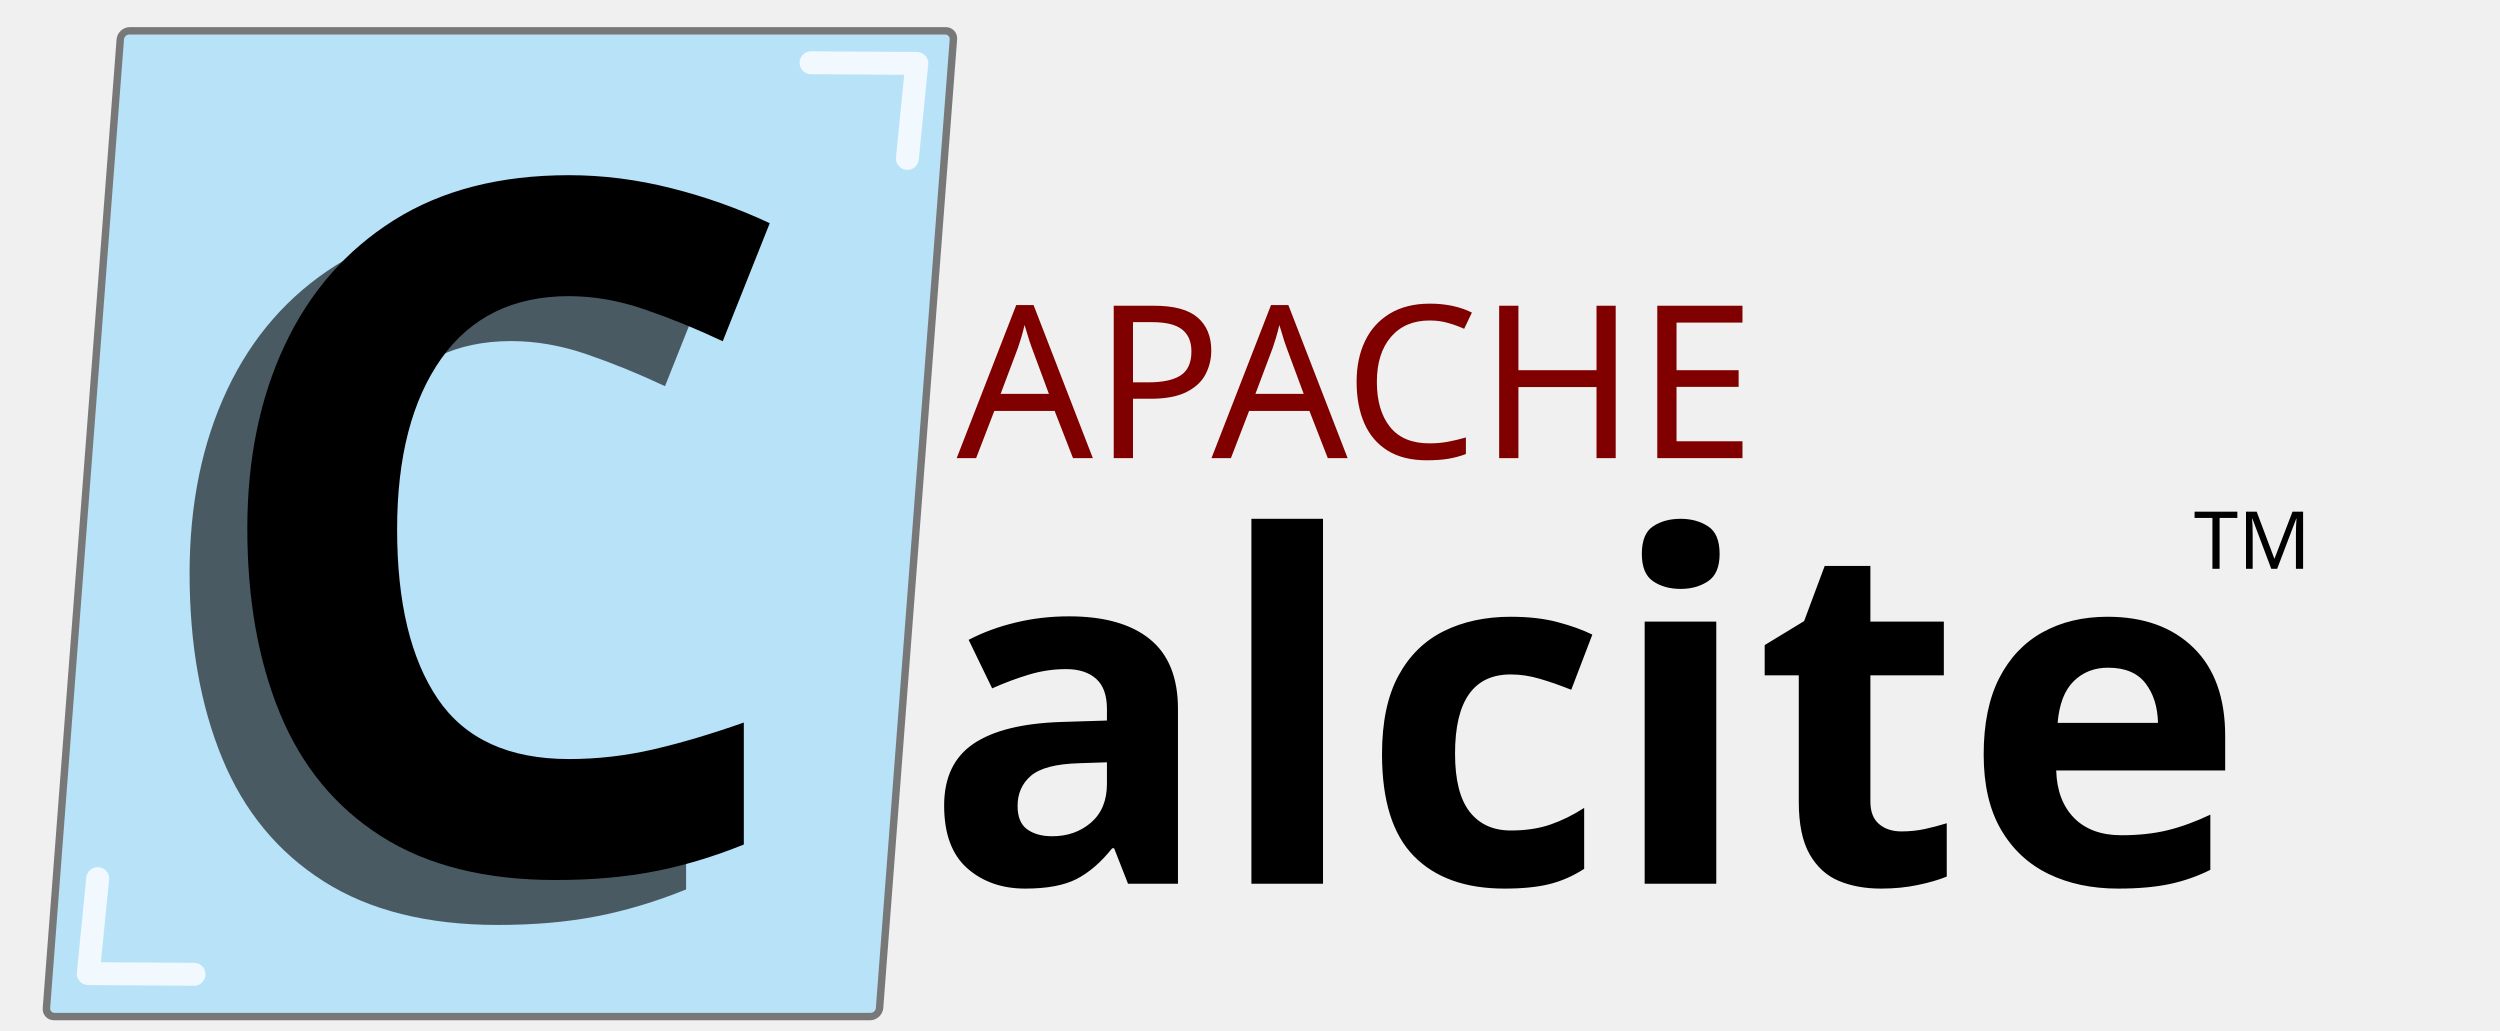
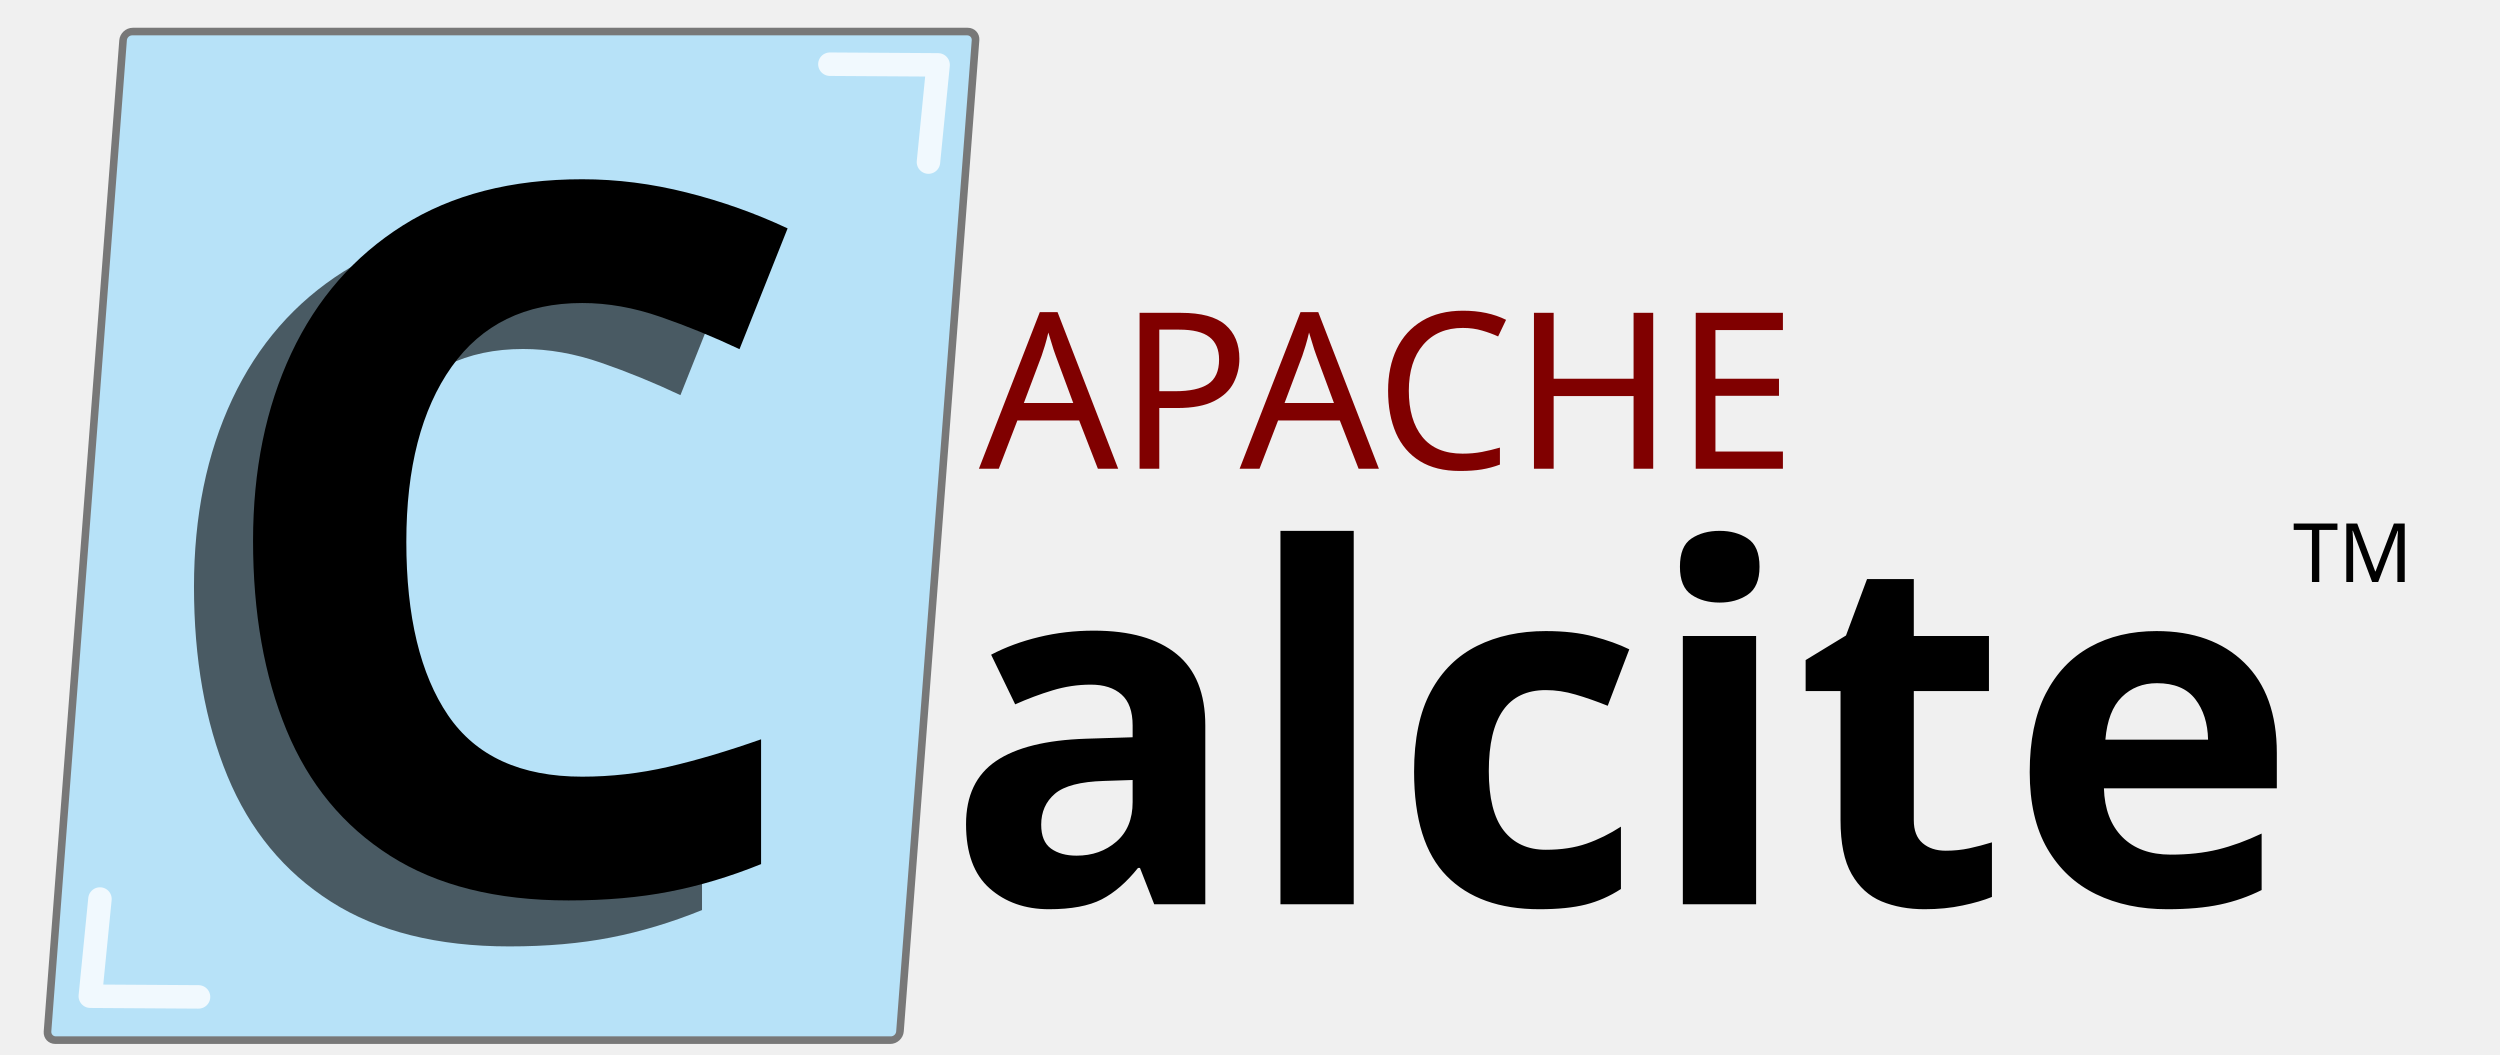
- <svg xmlns="http://www.w3.org/2000/svg" xmlns:ns1="http://www.openswatchbook.org/uri/2009/osb" width="132.246mm" height="54.535mm" viewBox="0 0 468.587 193.235" id="svg2" version="1.1">
+ <svg xmlns="http://www.w3.org/2000/svg" xmlns:ns1="http://www.openswatchbook.org/uri/2009/osb" width="129.246mm" height="54.535mm" viewBox="0 0 457.958 193.235" id="svg2" version="1.1">
  <defs id="defs4">
    <linearGradient id="linearGradient6609" ns1:paint="solid">
      <stop style="stop-color:#000000;stop-opacity:1;" offset="0" id="stop6611" />
    </linearGradient>
    <linearGradient id="linearGradient6597" ns1:paint="solid">
      <stop style="stop-color:#47d000;stop-opacity:1;" offset="0" id="stop6599" />
    </linearGradient>
    <marker orient="auto" refY="0" refX="0" id="Arrow2Lstart" style="overflow:visible">
      <path id="path4466" style="fill-rule:evenodd;stroke-width:0.625;stroke-linejoin:round" d="M 8.719,4.034 -2.207,0.016 8.719,-4.002 c -1.745,2.372 -1.735,5.617 -6e-7,8.035 z" transform="matrix(1.1,0,0,1.1,1.1,0)" />
    </marker>
    <marker orient="auto" refY="0" refX="0" id="Arrow1Lstart" style="overflow:visible">
-       <path id="path4448" d="M 0,0 5,-5 -12.5,0 5,5 0,0 Z" style="fill-rule:evenodd;stroke:#000000;stroke-width:1pt" transform="matrix(0.8,0,0,0.8,10,0)" />
+       <path id="path4448" d="M 0,0 5,-5 -12.5,0 5,5 Z" style="fill-rule:evenodd;stroke:#000000;stroke-width:1pt" transform="matrix(0.8,0,0,0.8,10,0)" />
    </marker>
    <linearGradient id="linearGradient5096" ns1:paint="solid">
      <stop style="stop-color:#0082ff;stop-opacity:1;" offset="0" id="stop5098" />
    </linearGradient>
  </defs>
  <g id="layer2" style="display:inline" transform="translate(-121.2046,-70.62417)">
    <rect style="opacity:0.5;fill:#7dd3ff;fill-opacity:1;fill-rule:evenodd;stroke:#000000;stroke-width:1.393;stroke-linecap:round;stroke-linejoin:round;stroke-miterlimit:4;stroke-dasharray:none;stroke-opacity:1" id="rect6684" width="156.157" height="185.295" x="-305.852" y="76.627" ry="1.599" transform="matrix(-1,0,-0.07601222,0.9971069,0,0)" />
    <path style="opacity:0.8;fill:none;fill-opacity:1;fill-rule:evenodd;stroke:#ffffff;stroke-width:4.3;stroke-linecap:round;stroke-linejoin:round;stroke-miterlimit:4;stroke-dasharray:none;stroke-opacity:1" d="m 273.226,82.384 19.824,0.126 -1.768,17.804" id="path4165" />
    <path style="display:inline;opacity:0.8;fill:none;fill-opacity:1;fill-rule:evenodd;stroke:#ffffff;stroke-width:4.3;stroke-linecap:round;stroke-linejoin:round;stroke-miterlimit:4;stroke-dasharray:none;stroke-opacity:1" d="m 157.57,253.241 -19.824,-0.126 1.768,-17.804" id="path4165-3" />
  </g>
  <g id="layer1" style="display:inline" transform="translate(-121.2046,-70.62417)">
-     <text xml:space="preserve" style="font-style:normal;font-variant:normal;font-weight:bold;font-stretch:normal;font-size:80px;line-height:125%;font-family:sans-serif;-inkscape-font-specification:'sans-serif Bold';letter-spacing:0px;word-spacing:0px;fill:#000000;fill-opacity:1;stroke:none;stroke-width:1px;stroke-linecap:butt;stroke-linejoin:miter;stroke-opacity:1" x="294.387" y="236.271" id="text6640">
-       <tspan id="tspan6642" x="294.387" y="236.271" style="font-size:90px;-inkscape-font-specification:'Sans Bold';font-family:Sans;font-weight:bold;font-style:normal;font-stretch:normal;font-variant:normal">alcite</tspan>
+     <text xml:space="preserve" style="font-style:normal;font-variant:normal;font-weight:bold;font-stretch:normal;line-height:0%;font-family:sans-serif;-inkscape-font-specification:'sans-serif Bold';letter-spacing:0px;word-spacing:0px;fill:#000000;fill-opacity:1;stroke:none;stroke-width:1px;stroke-linecap:butt;stroke-linejoin:miter;stroke-opacity:1" x="294.387" y="236.271" id="text6640">
+       <tspan id="tspan6642" x="294.387" y="236.271" style="font-style:normal;font-variant:normal;font-weight:bold;font-stretch:normal;font-size:90px;line-height:1.25;font-family:sans-serif;-inkscape-font-specification:'Sans Bold'">alcite</tspan>
    </text>
-     <text xml:space="preserve" style="font-style:normal;font-weight:bold;font-size:40px;line-height:125%;font-family:Sans;letter-spacing:0px;word-spacing:0px;display:inline;fill:#000000;fill-opacity:1;stroke:none;stroke-width:1px;stroke-linecap:butt;stroke-linejoin:miter;stroke-opacity:1;-inkscape-font-specification:'Sans Bold';font-stretch:normal;font-variant:normal;" x="157.12" y="233.776" id="text4165">
-       <tspan id="tspan4167" x="157.12" y="233.776" style="font-style:normal;font-variant:normal;font-weight:bold;font-stretch:normal;font-size:180px;font-family:Sans;-inkscape-font-specification:'Sans Bold';">C</tspan>
+     <text xml:space="preserve" style="font-style:normal;font-variant:normal;font-weight:bold;font-stretch:normal;line-height:0%;font-family:sans-serif;-inkscape-font-specification:'Sans Bold';letter-spacing:0px;word-spacing:0px;display:inline;fill:#000000;fill-opacity:1;stroke:none;stroke-width:1px;stroke-linecap:butt;stroke-linejoin:miter;stroke-opacity:1" x="157.12" y="233.776" id="text4165">
+       <tspan id="tspan4167" x="157.12" y="233.776" style="font-style:normal;font-variant:normal;font-weight:bold;font-stretch:normal;font-size:180px;line-height:1.25;font-family:sans-serif;-inkscape-font-specification:'Sans Bold'">C</tspan>
    </text>
-     <text xml:space="preserve" style="font-style:normal;font-weight:normal;font-size:40px;line-height:125%;font-family:Sans;letter-spacing:0px;word-spacing:0px;display:inline;opacity:0.6;fill:#000000;fill-opacity:1;stroke:none;stroke-width:1px;stroke-linecap:butt;stroke-linejoin:miter;stroke-opacity:1" x="146.301" y="242.196" id="text4165-9">
-       <tspan id="tspan4167-7" x="146.301" y="242.196" style="font-style:normal;font-variant:normal;font-weight:bold;font-stretch:normal;font-size:180px;font-family:Sans;-inkscape-font-specification:'Sans Bold'">C</tspan>
+     <text xml:space="preserve" style="font-style:normal;font-weight:normal;line-height:0%;font-family:sans-serif;letter-spacing:0px;word-spacing:0px;display:inline;opacity:0.6;fill:#000000;fill-opacity:1;stroke:none;stroke-width:1px;stroke-linecap:butt;stroke-linejoin:miter;stroke-opacity:1" x="146.301" y="242.196" id="text4165-9">
+       <tspan id="tspan4167-7" x="146.301" y="242.196" style="font-style:normal;font-variant:normal;font-weight:bold;font-stretch:normal;font-size:180px;line-height:1.25;font-family:sans-serif;-inkscape-font-specification:'Sans Bold'">C</tspan>
    </text>
-     <text xml:space="preserve" style="font-style:normal;font-weight:normal;font-size:40px;line-height:125%;font-family:Sans;letter-spacing:0px;word-spacing:0px;fill:#000000;fill-opacity:1;stroke:none;stroke-width:1px;stroke-linecap:butt;stroke-linejoin:miter;stroke-opacity:1" x="569.364" y="177.235" id="text4205">
-       <tspan id="tspan4207" x="569.364" y="177.235" style="font-style:normal;font-variant:normal;font-weight:normal;font-stretch:normal;font-size:15px;font-family:Sans;-inkscape-font-specification:Sans;text-align:center;text-anchor:middle">TM</tspan>
+     <text xml:space="preserve" style="font-style:normal;font-weight:normal;line-height:0%;font-family:sans-serif;letter-spacing:0px;word-spacing:0px;fill:#000000;fill-opacity:1;stroke:none;stroke-width:1px;stroke-linecap:butt;stroke-linejoin:miter;stroke-opacity:1" x="559.989" y="177.235" id="text4205">
+       <tspan id="tspan4207" x="559.989" y="177.235" style="font-style:normal;font-variant:normal;font-weight:normal;font-stretch:normal;font-size:15px;line-height:1.25;font-family:sans-serif;-inkscape-font-specification:Sans;text-align:center;text-anchor:middle">TM</tspan>
    </text>
  </g>
  <g id="layer3" transform="translate(-121.2046,-70.62417)">
-     <text xml:space="preserve" style="font-style:normal;font-weight:normal;font-size:30px;line-height:125%;font-family:Sans;letter-spacing:0px;word-spacing:0px;fill:#000000;fill-opacity:1;stroke:none;stroke-width:1px;stroke-linecap:butt;stroke-linejoin:miter;stroke-opacity:1" x="300.524" y="156.493" id="text6800">
-       <tspan id="tspan6802" x="300.524" y="156.493" style="font-style:normal;font-variant:normal;font-weight:normal;font-stretch:normal;font-size:40px;font-family:Sans;-inkscape-font-specification:Sans;fill:#800000">APACHE</tspan>
+     <text xml:space="preserve" style="font-style:normal;font-weight:normal;line-height:0%;font-family:sans-serif;letter-spacing:0px;word-spacing:0px;fill:#000000;fill-opacity:1;stroke:none;stroke-width:1px;stroke-linecap:butt;stroke-linejoin:miter;stroke-opacity:1" x="300.524" y="156.493" id="text6800">
+       <tspan id="tspan6802" x="300.524" y="156.493" style="font-style:normal;font-variant:normal;font-weight:normal;font-stretch:normal;font-size:40px;line-height:1.25;font-family:sans-serif;-inkscape-font-specification:Sans;fill:#800000">APACHE</tspan>
    </text>
  </g>
</svg>
